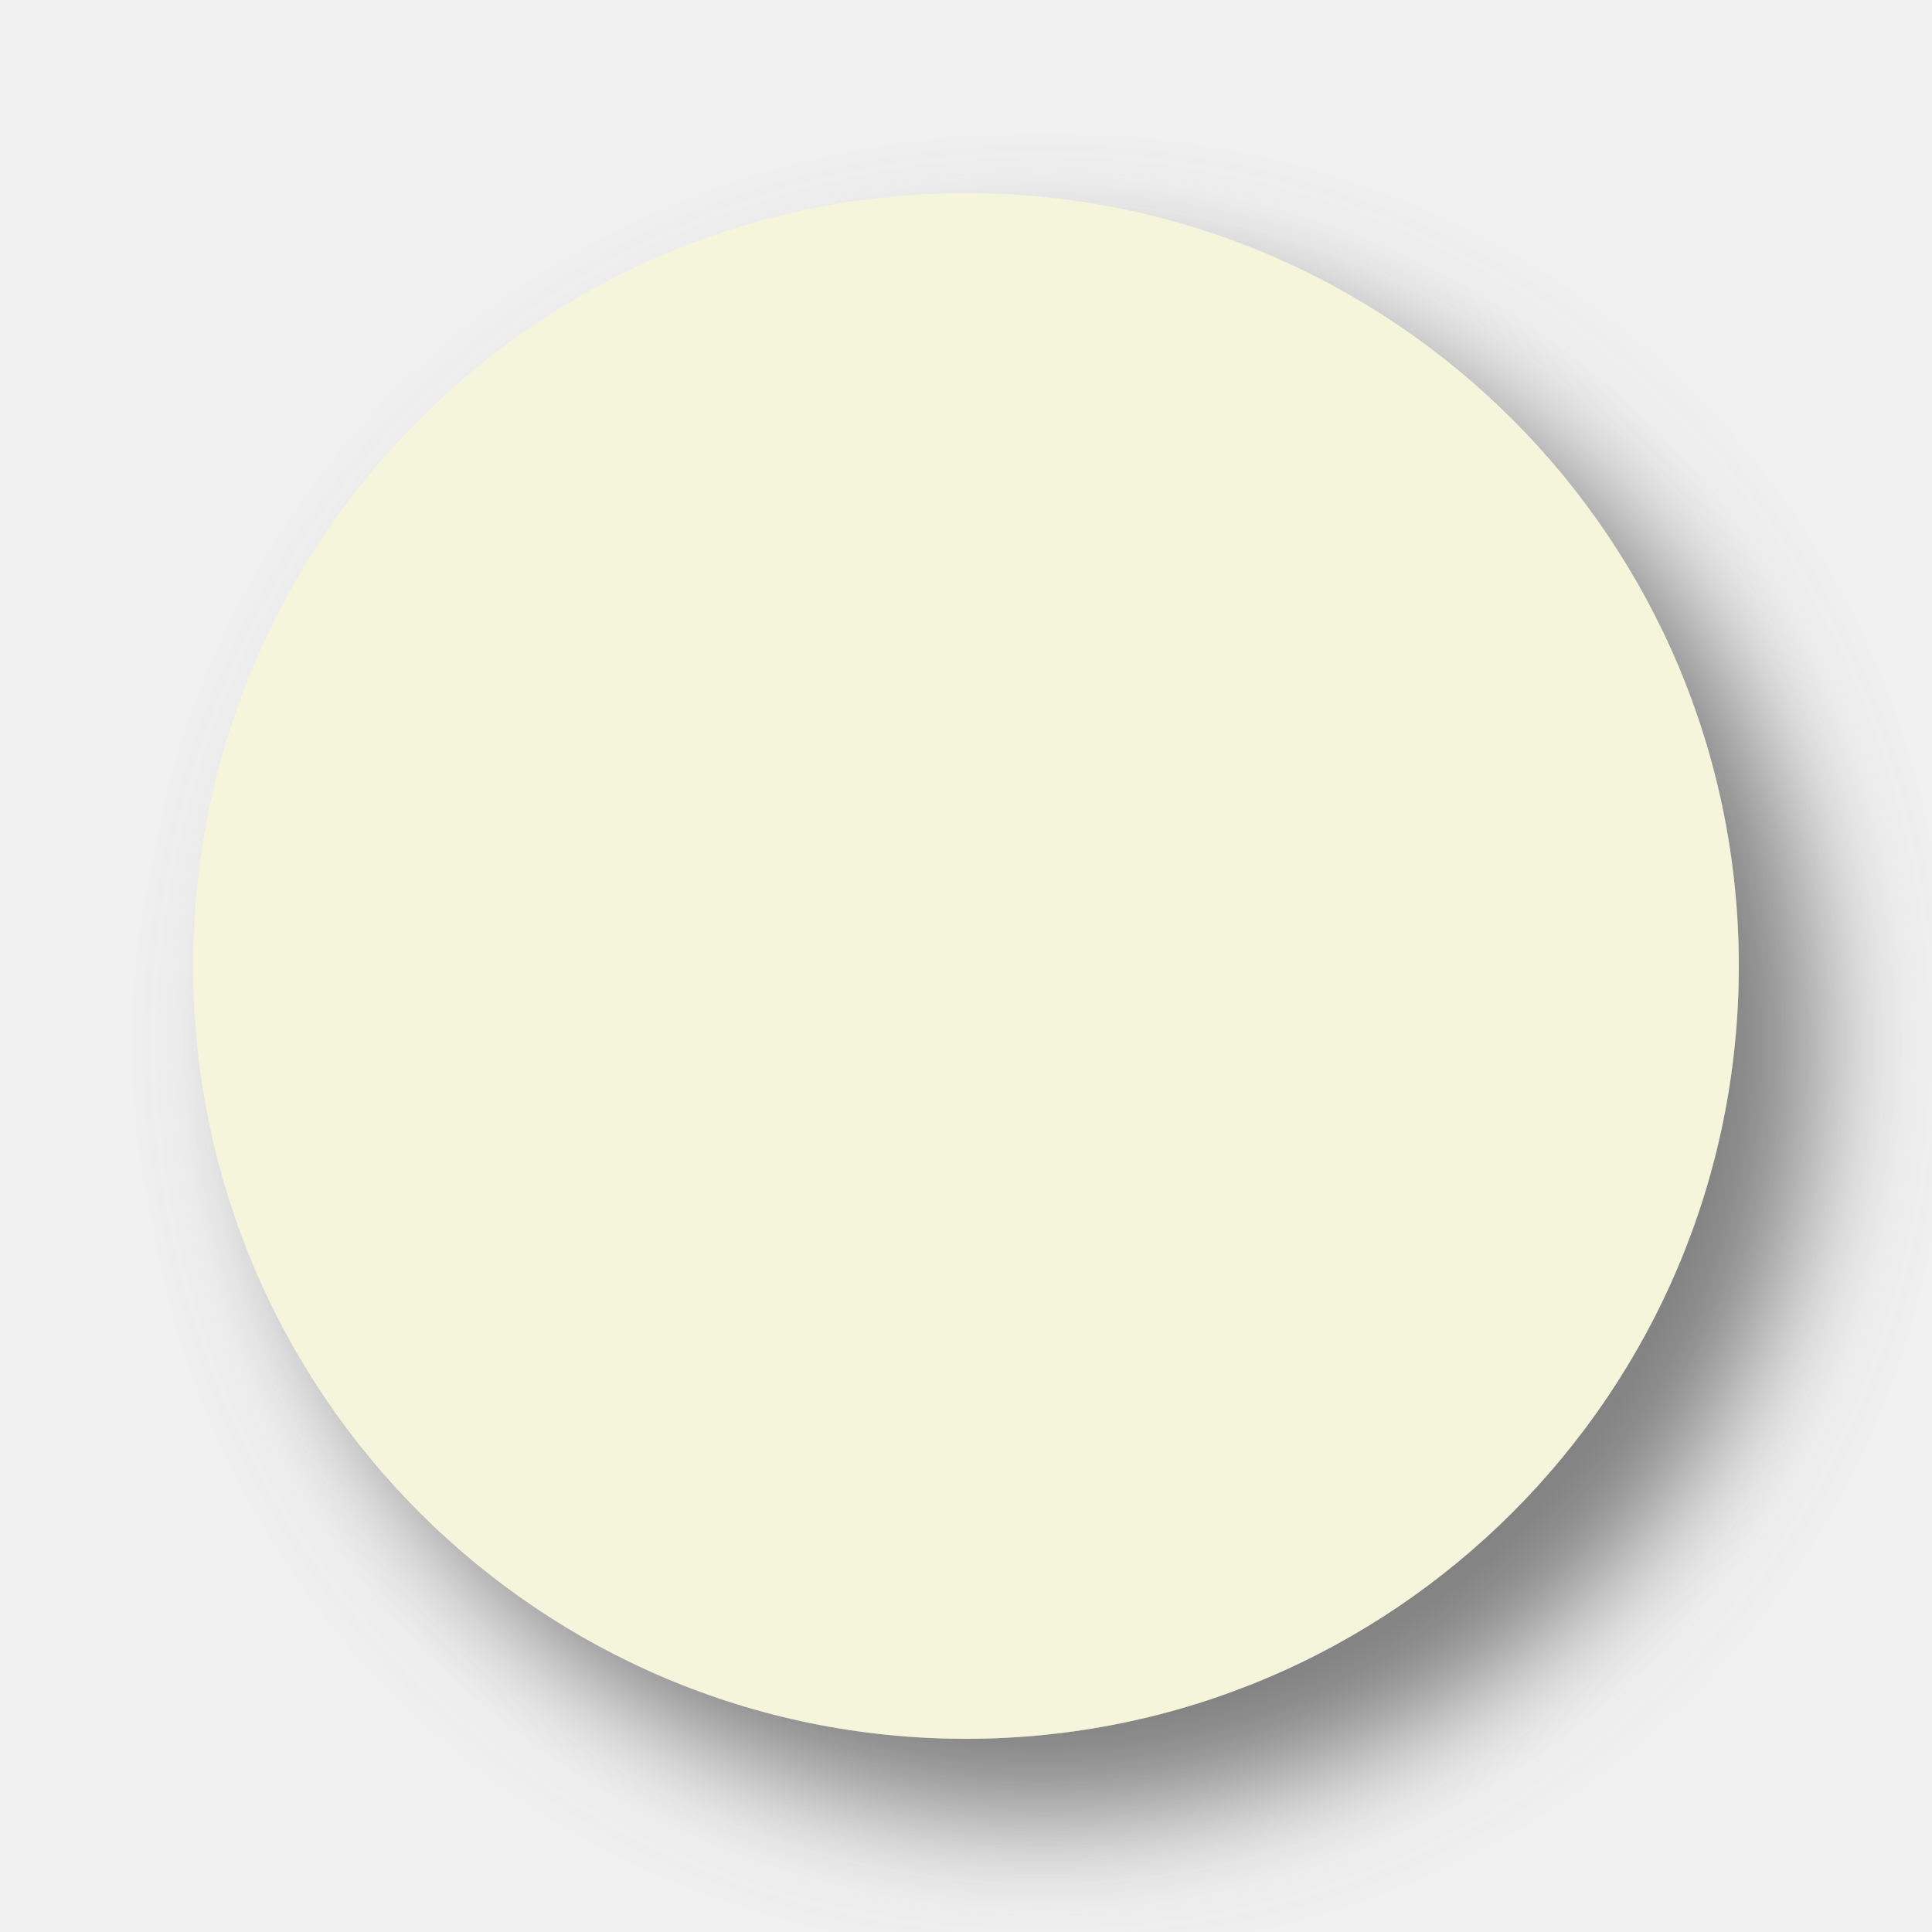
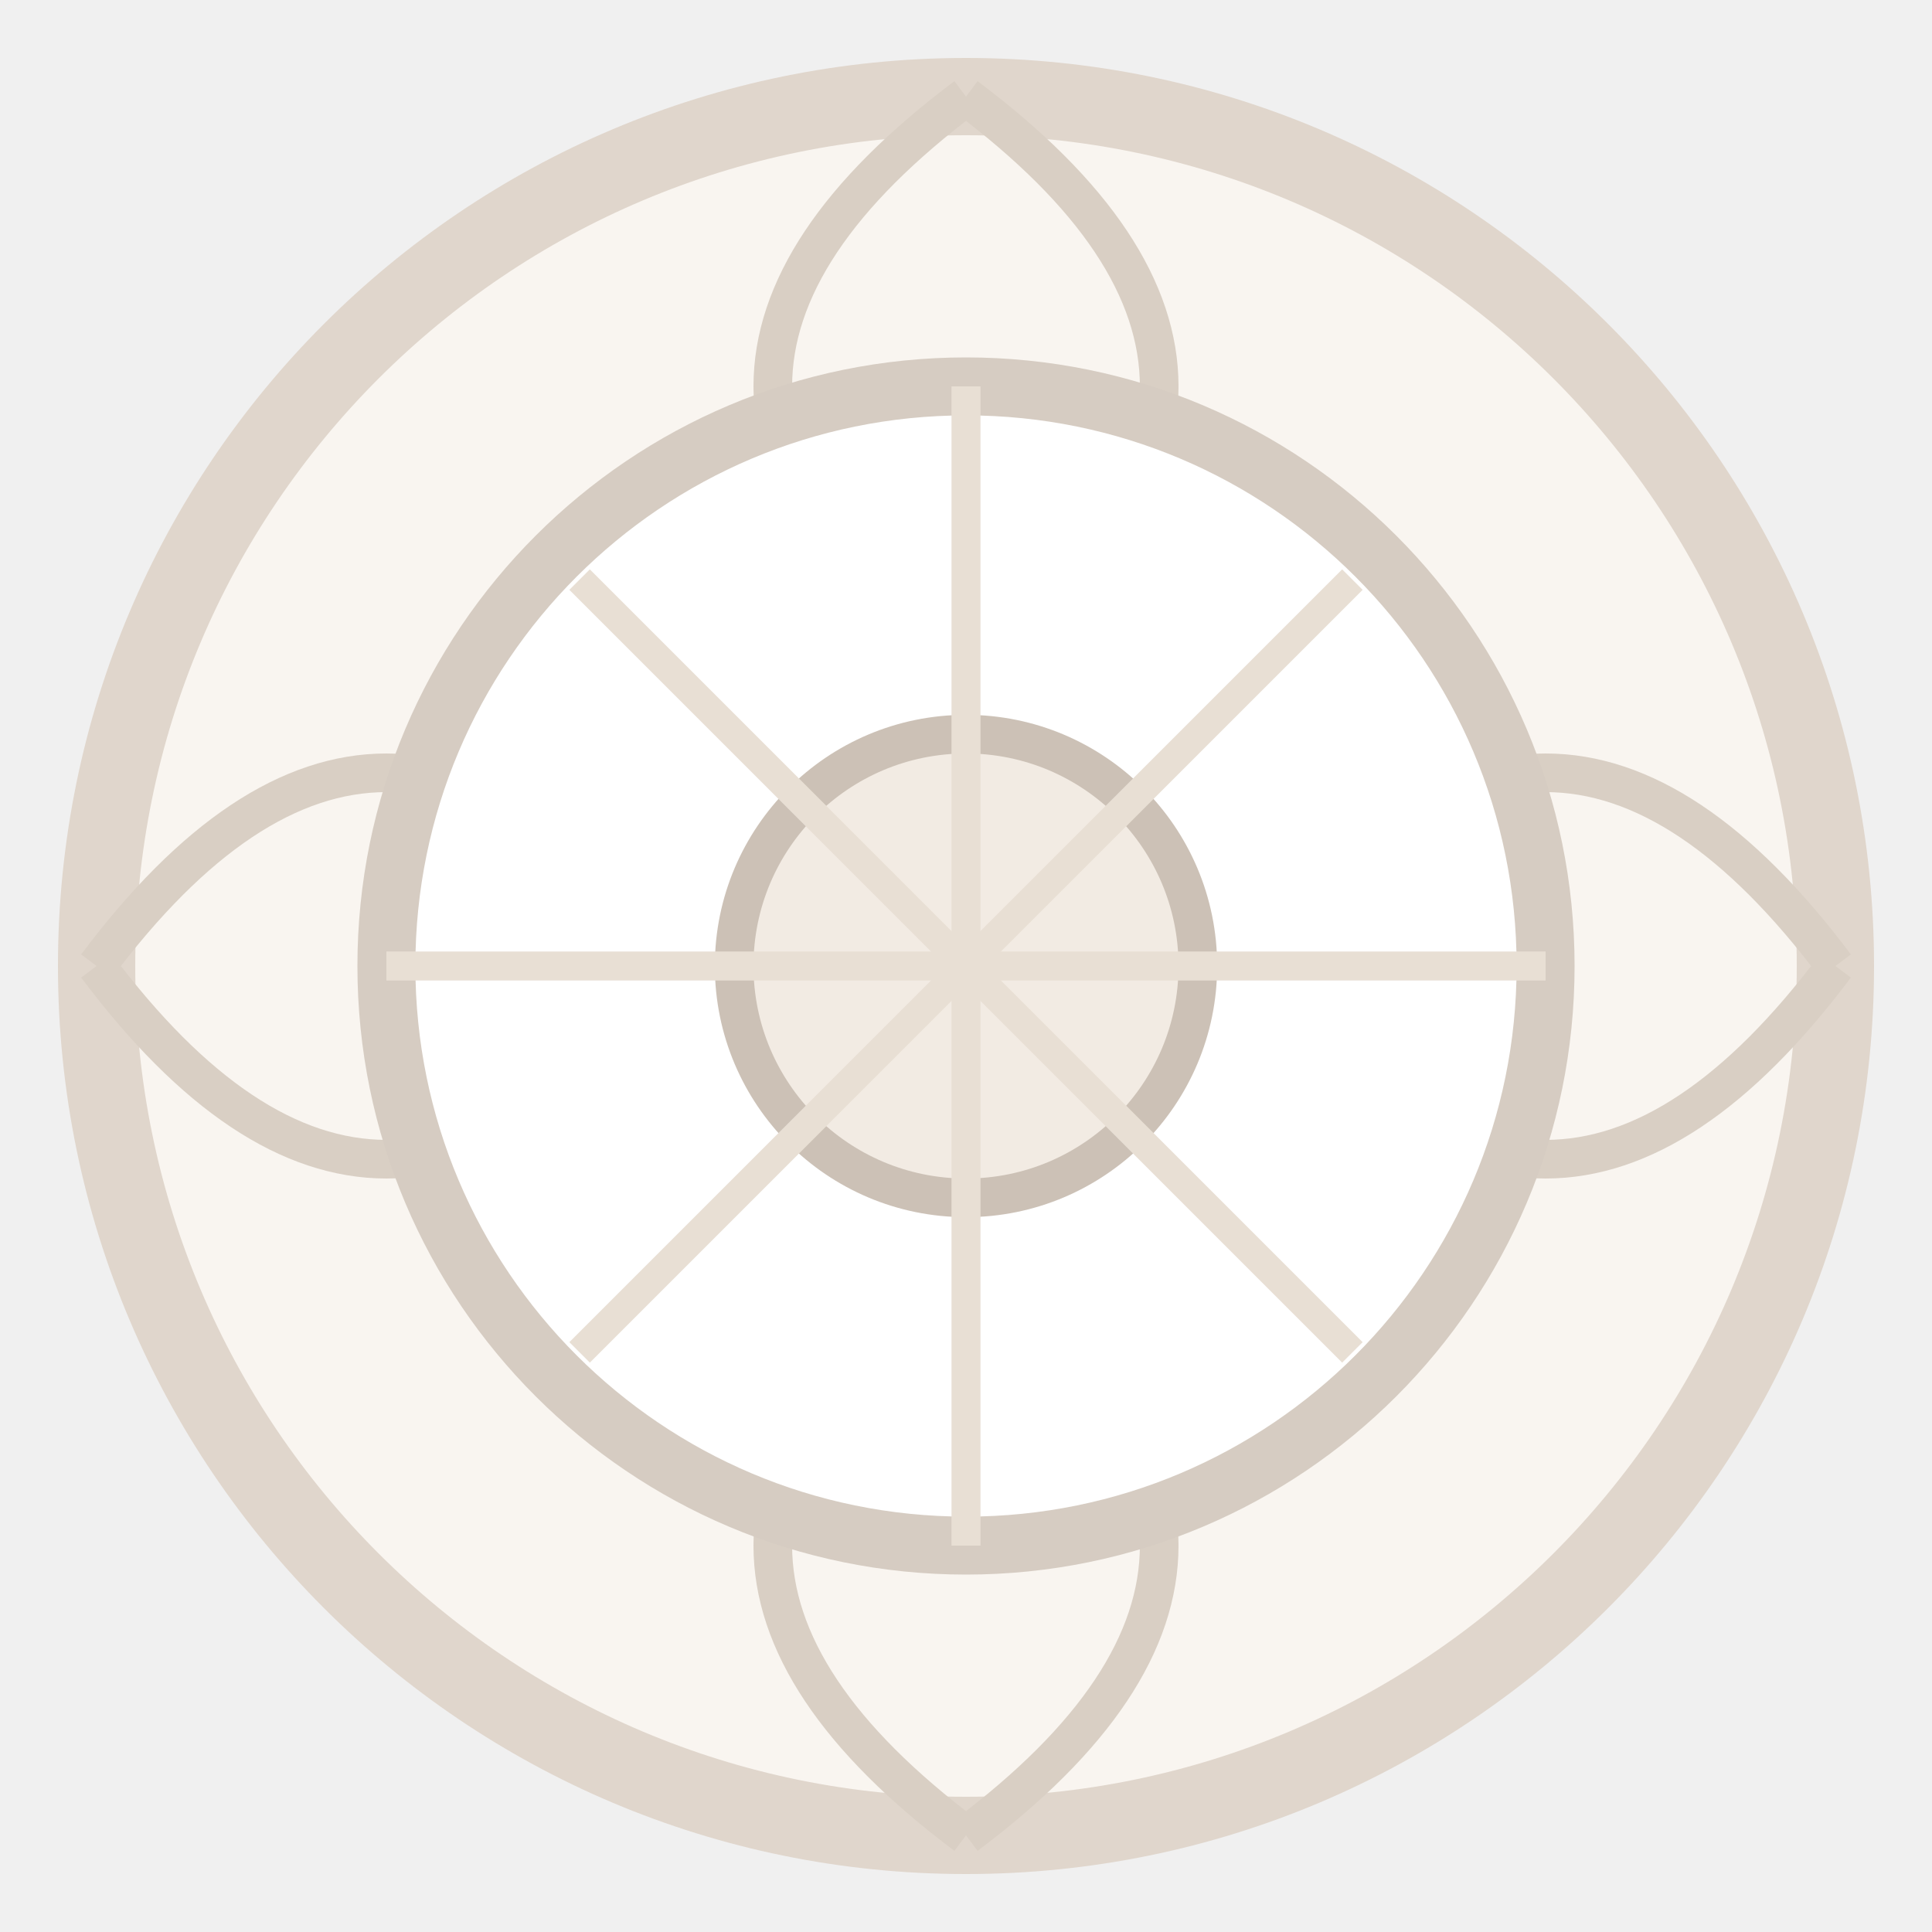
- <svg xmlns="http://www.w3.org/2000/svg" width="100" height="100">
-   <defs>
-     <filter id="shadow" x="-50%" y="-50%" width="200%" height="200%">
-       <feDropShadow dx="4" dy="4" stdDeviation="3" flood-color="gray" />
-     </filter>
-   </defs>
-   <circle cx="50" cy="50" r="40" fill="#f5f5dc" filter="url(#shadow)" />
+ <svg xmlns="http://www.w3.org/2000/svg" width="100" height="100" viewBox="0 0 100 100">
+   <circle cx="50" cy="50" r="45" fill="#f9f5f0" stroke="#e0d6cc" stroke-width="4" />
+   <path d="M50 5 Q70 20 50 35 Q30 20 50 5" fill="none" stroke="#d9cfc4" stroke-width="2" />
+   <path d="M50 95 Q70 80 50 65 Q30 80 50 95" fill="none" stroke="#d9cfc4" stroke-width="2" />
+   <path d="M5 50 Q20 30 35 50 Q20 70 5 50" fill="none" stroke="#d9cfc4" stroke-width="2" />
+   <path d="M95 50 Q80 30 65 50 Q80 70 95 50" fill="none" stroke="#d9cfc4" stroke-width="2" />
+   <circle cx="50" cy="50" r="30" fill="#ffffff" stroke="#d6ccc2" stroke-width="3" />
+   <circle cx="50" cy="50" r="12" fill="#f2ebe3" stroke="#ccc1b6" stroke-width="2" />
+   <line x1="50" y1="20" x2="50" y2="80" stroke="#e8dfd4" stroke-width="1.5" />
+   <line x1="20" y1="50" x2="80" y2="50" stroke="#e8dfd4" stroke-width="1.5" />
+   <line x1="30" y1="30" x2="70" y2="70" stroke="#e8dfd4" stroke-width="1.5" />
+   <line x1="70" y1="30" x2="30" y2="70" stroke="#e8dfd4" stroke-width="1.5" />
</svg>
